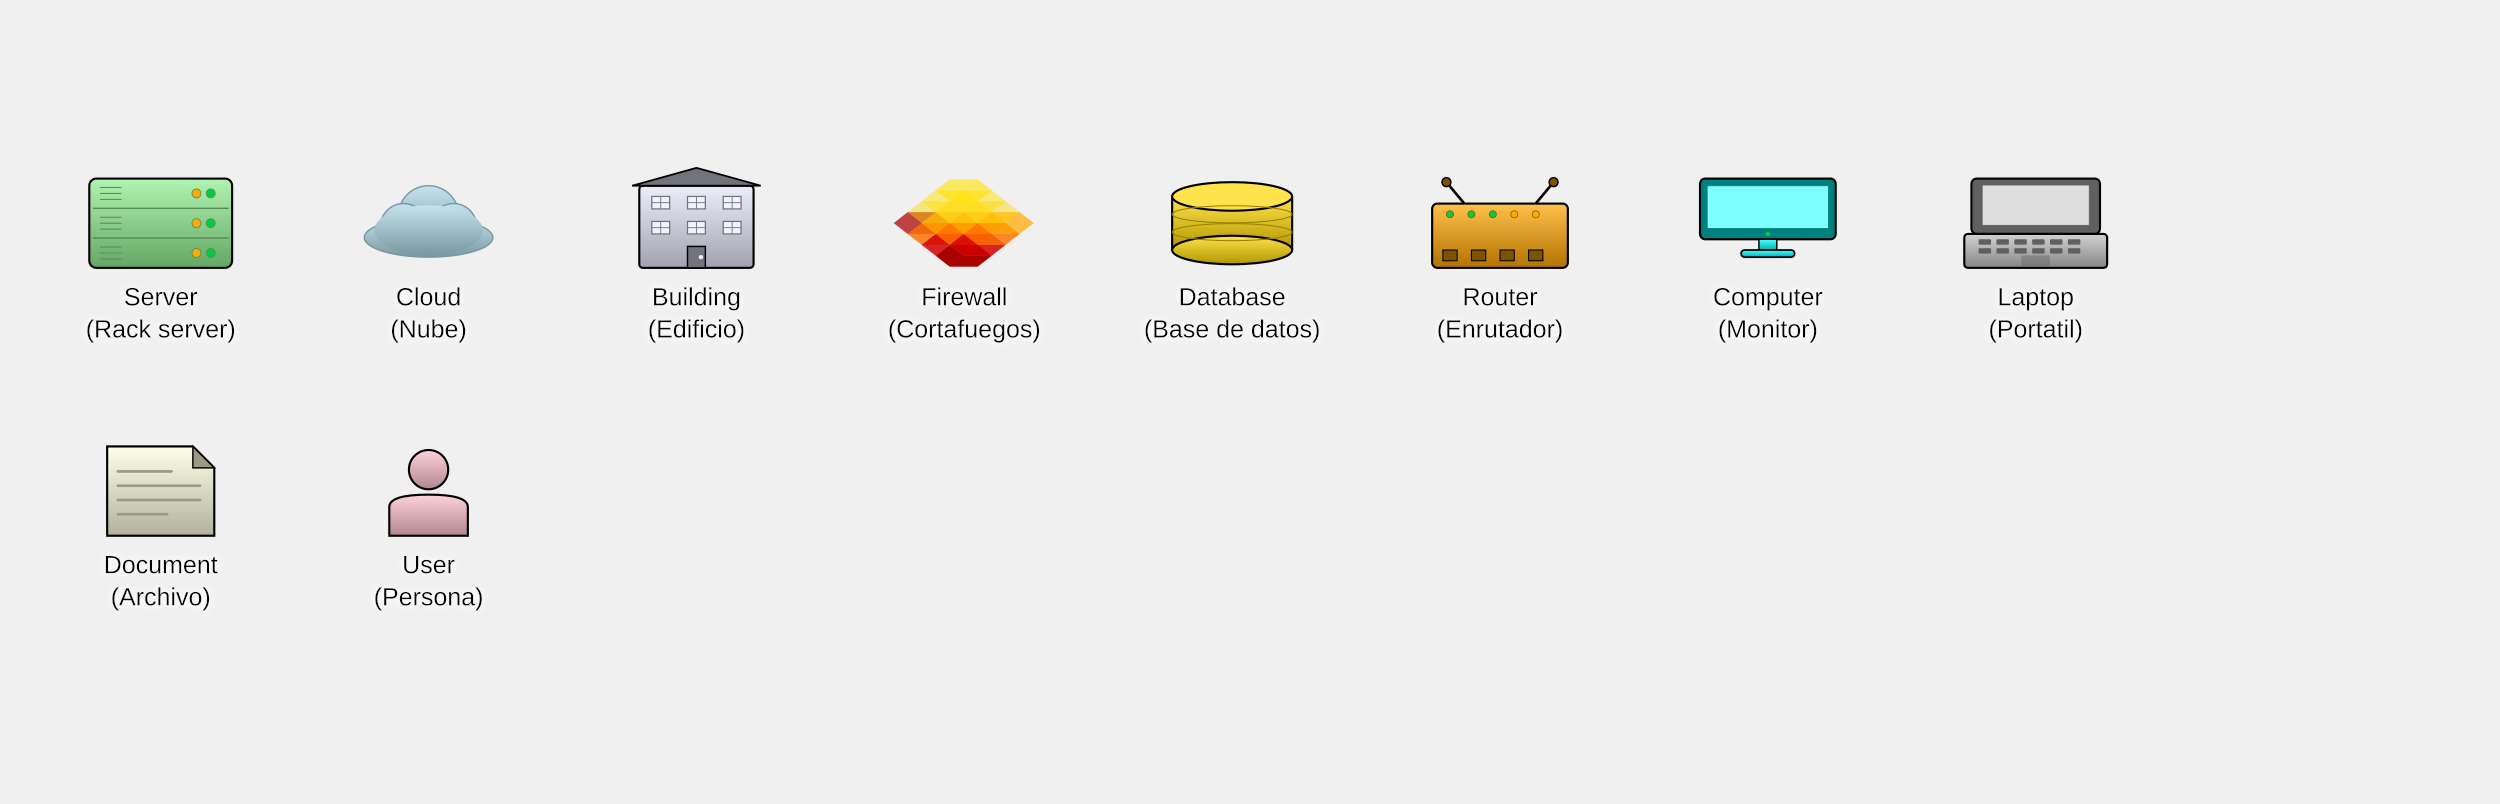
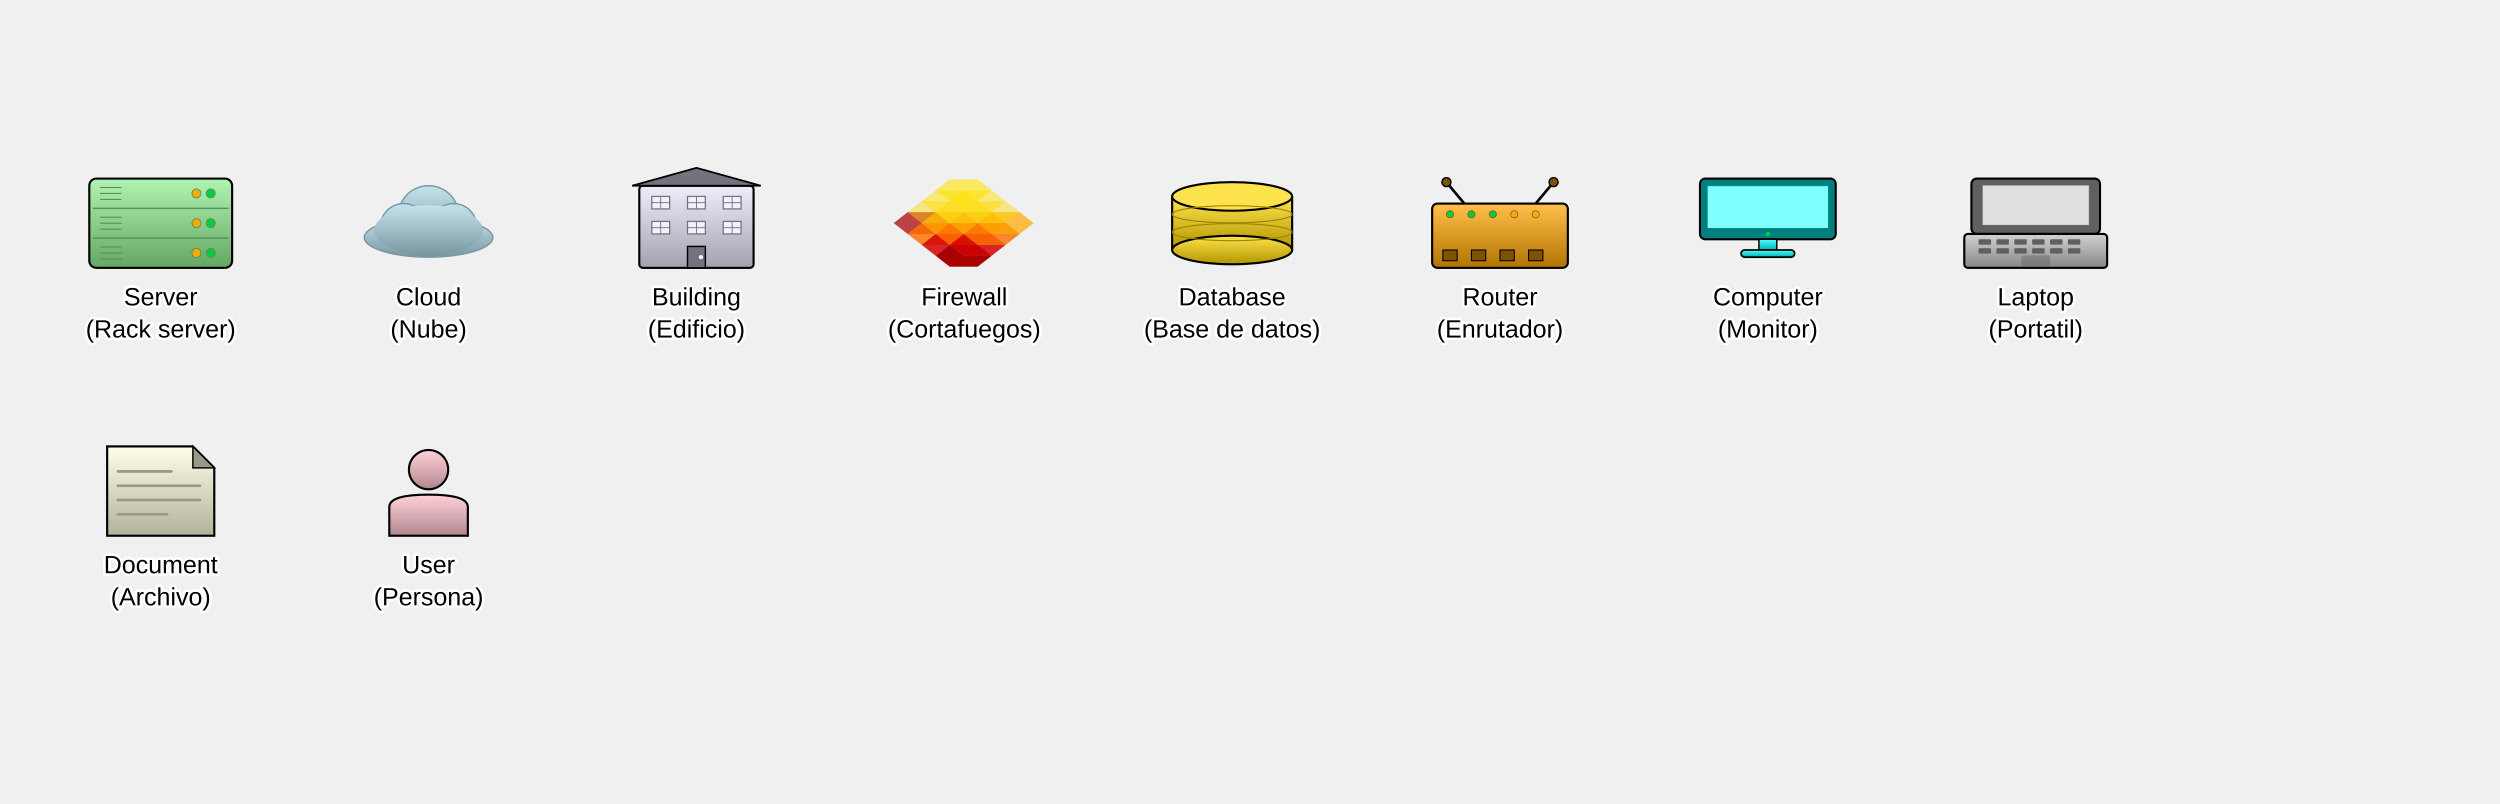
<svg xmlns="http://www.w3.org/2000/svg" baseProfile="full" height="450" version="1.1" viewBox="0,0,1400,450" width="1400">
  <defs>
+     <style type="text/css">text{paint-order:stroke;stroke:#ffffff;stroke-width:3px;stroke-linejoin:round;stroke-linecap:round}</style>
    <filter height="140%" id="text-glow" width="140%" x="-20%" y="-20%">
-       <feGaussianBlur in="SourceGraphic" result="blur" stdDeviation="2" />
-       <feFlood flood-color="white" flood-opacity="1" result="color" />
-       <feComposite in="color" in2="blur" operator="in" result="shadow" />
      <feMerge>
-         <feMergeNode in="shadow" />
-         <feMergeNode in="shadow" />
        <feMergeNode in="SourceGraphic" />
      </feMerge>
    </filter>
    <marker id="arrow-end" markerHeight="10" markerWidth="10" orient="auto" refX="10" refY="5">
      <path d="M 0 0 L 10 5 L 0 10 z" fill="black" />
    </marker>
    <marker id="arrow-start" markerHeight="10" markerWidth="10" orient="auto" refX="0" refY="5">
      <path d="M 10 0 L 0 5 L 10 10 z" fill="black" />
    </marker>
    <marker id="circle-start" markerHeight="2.4" markerUnits="userSpaceOnUse" markerWidth="2.4" orient="auto" refX="1.2" refY="1.2">
      <circle cx="1.2" cy="1.2" fill="black" r="1.2" />
    </marker>
    <marker id="circle-end" markerHeight="2.4" markerUnits="userSpaceOnUse" markerWidth="2.4" orient="auto" refX="1.2" refY="1.2">
      <circle cx="1.2" cy="1.2" fill="black" r="1.2" />
    </marker>
    <linearGradient id="gradient-server1" x1="0%" x2="0%" y1="0%" y2="100%">
      <stop offset="0%" stop-color="#b1f3b1" />
      <stop offset="100%" stop-color="#64a664" />
    </linearGradient>
    <linearGradient id="gradient-cloud1" x1="0%" x2="0%" y1="0%" y2="100%">
      <stop offset="0%" stop-color="#c5e3ed" />
      <stop offset="100%" stop-color="#7997a1" />
    </linearGradient>
    <linearGradient id="gradient-building1" x1="0%" x2="0%" y1="0%" y2="100%">
      <stop offset="0%" stop-color="#ededfb" />
      <stop offset="100%" stop-color="#a1a1af" />
    </linearGradient>
    <linearGradient id="gradient-database1" x1="0%" x2="0%" y1="0%" y2="100%">
      <stop offset="0%" stop-color="#ffe34c" />
      <stop offset="100%" stop-color="#b29600" />
    </linearGradient>
    <linearGradient id="gradient-router1" x1="0%" x2="0%" y1="0%" y2="100%">
      <stop offset="0%" stop-color="#ffc04c" />
      <stop offset="100%" stop-color="#b27300" />
    </linearGradient>
    <linearGradient id="gradient-computer1" x1="0%" x2="0%" y1="0%" y2="100%">
      <stop offset="0%" stop-color="#4cffff" />
      <stop offset="100%" stop-color="#00b2b2" />
    </linearGradient>
    <linearGradient id="gradient-laptop1" x1="0%" x2="0%" y1="0%" y2="100%">
      <stop offset="0%" stop-color="#d2d2d2" />
      <stop offset="100%" stop-color="#868686" />
    </linearGradient>
    <linearGradient id="gradient-document1" x1="0%" x2="0%" y1="0%" y2="100%">
      <stop offset="0%" stop-color="#ffffe9" />
      <stop offset="100%" stop-color="#b2b29c" />
    </linearGradient>
    <linearGradient id="gradient-user1" x1="0%" x2="0%" y1="0%" y2="100%">
      <stop offset="0%" stop-color="#ffd2da" />
      <stop offset="100%" stop-color="#b2868e" />
    </linearGradient>
  </defs>
  <g id="server1">
    <rect fill="url(#gradient-server1)" height="50" rx="4" ry="4" stroke="black" stroke-width="1.2" width="80" x="50" y="100" />
    <line stroke="#568e56" stroke-width="0.8" x1="52" x2="128" y1="116.667" y2="116.667" />
    <line stroke="#568e56" stroke-width="0.8" x1="52" x2="128" y1="133.333" y2="133.333" />
    <circle cx="118" cy="108.333" fill="#00cc44" r="2.5" stroke="#568e56" stroke-width="0.5" />
    <circle cx="110" cy="108.333" fill="#ffaa00" r="2.5" stroke="#568e56" stroke-width="0.5" />
    <circle cx="118" cy="125.0" fill="#00cc44" r="2.5" stroke="#568e56" stroke-width="0.5" />
    <circle cx="110" cy="125.0" fill="#ffaa00" r="2.5" stroke="#568e56" stroke-width="0.5" />
    <circle cx="118" cy="141.667" fill="#00cc44" r="2.5" stroke="#568e56" stroke-width="0.5" />
    <circle cx="110" cy="141.667" fill="#ffaa00" r="2.5" stroke="#568e56" stroke-width="0.5" />
    <line stroke="#568e56" stroke-width="0.6" x1="56" x2="68" y1="105.0" y2="105.0" />
    <line stroke="#568e56" stroke-width="0.6" x1="56" x2="68" y1="108.333" y2="108.333" />
    <line stroke="#568e56" stroke-width="0.6" x1="56" x2="68" y1="111.667" y2="111.667" />
    <line stroke="#568e56" stroke-width="0.6" x1="56" x2="68" y1="121.667" y2="121.667" />
    <line stroke="#568e56" stroke-width="0.6" x1="56" x2="68" y1="125.0" y2="125.0" />
    <line stroke="#568e56" stroke-width="0.6" x1="56" x2="68" y1="128.333" y2="128.333" />
    <line stroke="#568e56" stroke-width="0.6" x1="56" x2="68" y1="138.333" y2="138.333" />
    <line stroke="#568e56" stroke-width="0.6" x1="56" x2="68" y1="141.667" y2="141.667" />
    <line stroke="#568e56" stroke-width="0.6" x1="56" x2="68" y1="145.0" y2="145.0" />
  </g>
  <g id="cloud1">
    <ellipse cx="240.0" cy="133.0" fill="url(#gradient-cloud1)" rx="36.0" ry="11.0" stroke="#7997a1" stroke-width="0.8" />
    <circle cx="240.0" cy="121.0" fill="url(#gradient-cloud1)" r="17.0" stroke="#7997a1" stroke-width="0.8" />
    <circle cx="226.0" cy="127.0" fill="url(#gradient-cloud1)" r="13.0" stroke="#7997a1" stroke-width="0.8" />
    <circle cx="254.0" cy="127.0" fill="url(#gradient-cloud1)" r="13.0" stroke="#7997a1" stroke-width="0.8" />
    <ellipse cx="240.0" cy="129.0" fill="url(#gradient-cloud1)" rx="30.4" ry="14" stroke="none" />
  </g>
  <g id="building1">
    <rect fill="url(#gradient-building1)" height="46" rx="2" ry="2" stroke="black" stroke-width="1.2" width="64" x="358" y="104" />
    <polygon fill="#73737d" points="354,104 390.0,94 426,104" stroke="black" stroke-width="1.0" />
    <rect fill="#f2f2fc" height="7" stroke="#73737d" stroke-width="0.7" width="10" x="365" y="110" />
    <line stroke="#73737d" stroke-width="0.5" x1="370.0" x2="370.0" y1="110" y2="117" />
    <line stroke="#73737d" stroke-width="0.5" x1="365" x2="375" y1="113.5" y2="113.5" />
    <rect fill="#f2f2fc" height="7" stroke="#73737d" stroke-width="0.7" width="10" x="385" y="110" />
    <line stroke="#73737d" stroke-width="0.5" x1="390.0" x2="390.0" y1="110" y2="117" />
    <line stroke="#73737d" stroke-width="0.5" x1="385" x2="395" y1="113.5" y2="113.5" />
    <rect fill="#f2f2fc" height="7" stroke="#73737d" stroke-width="0.7" width="10" x="405" y="110" />
    <line stroke="#73737d" stroke-width="0.5" x1="410.0" x2="410.0" y1="110" y2="117" />
    <line stroke="#73737d" stroke-width="0.5" x1="405" x2="415" y1="113.5" y2="113.5" />
    <rect fill="#f2f2fc" height="7" stroke="#73737d" stroke-width="0.7" width="10" x="365" y="124" />
    <line stroke="#73737d" stroke-width="0.5" x1="370.0" x2="370.0" y1="124" y2="131" />
    <line stroke="#73737d" stroke-width="0.5" x1="365" x2="375" y1="127.5" y2="127.5" />
    <rect fill="#f2f2fc" height="7" stroke="#73737d" stroke-width="0.7" width="10" x="385" y="124" />
    <line stroke="#73737d" stroke-width="0.5" x1="390.0" x2="390.0" y1="124" y2="131" />
    <line stroke="#73737d" stroke-width="0.5" x1="385" x2="395" y1="127.5" y2="127.5" />
    <rect fill="#f2f2fc" height="7" stroke="#73737d" stroke-width="0.7" width="10" x="405" y="124" />
    <line stroke="#73737d" stroke-width="0.5" x1="410.0" x2="410.0" y1="124" y2="131" />
    <line stroke="#73737d" stroke-width="0.5" x1="405" x2="415" y1="127.5" y2="127.5" />
    <rect fill="#73737d" height="12" stroke="black" stroke-width="0.8" width="10" x="385.0" y="138" />
    <circle cx="392.5" cy="144.0" fill="#f2f2fc" r="1.2" />
  </g>
  <g id="firewall1">
    <g transform="translate(500,100) scale(1.568627,1.162791) translate(0,0)">
      <path d="m 211.514,221.098 -99.807,57.624 -99.807,-57.624 0,-115.248 99.807,-57.624 99.807,57.624 z" fill="#a90000" opacity="0.72" stroke="#cbcbcb" stroke-width="0.48" transform="matrix(0.0751447,0.02631765,-0.04338481,0.0455835,8.97,11.04)" />
      <path d="m 211.514,221.098 -99.807,57.624 -99.807,-57.624 0,-115.248 99.807,-57.624 99.807,57.624 z" fill="#ff7000" opacity="0.82" stroke="#cbcbcb" stroke-width="0.48" transform="matrix(0.0751447,0.02631765,-0.04338481,0.0455835,13.97,16.29)" />
      <path d="m 211.514,221.098 -99.807,57.624 -99.807,-57.624 0,-115.248 99.807,-57.624 99.807,57.624 z" fill="#ffa900" opacity="0.72" stroke="#cbcbcb" stroke-width="0.48" transform="matrix(0.0751447,0.02631765,-0.04338481,0.0455835,18.97,11.04)" />
      <path d="m 211.514,221.098 -99.807,57.624 -99.807,-57.624 0,-115.248 99.807,-57.624 99.807,57.624 z" fill="#d40000" opacity="0.85" stroke="#cbcbcb" stroke-width="0.48" transform="matrix(0.0751447,0.02631765,-0.04338481,0.0455835,18.97,21.54)" />
      <path d="m 211.514,221.098 -99.807,57.624 -99.807,-57.624 0,-115.248 99.807,-57.624 99.807,57.624 z" fill="#a90000" opacity="1.0" stroke="#cbcbcb" stroke-width="0.48" transform="matrix(0.0751447,0.02631765,-0.04338481,0.0455835,23.97,26.80)" />
      <path d="m 211.514,221.098 -99.807,57.624 -99.807,-57.624 0,-115.248 99.807,-57.624 99.807,57.624 z" fill="#ff7000" opacity="0.82" stroke="#cbcbcb" stroke-width="0.48" transform="matrix(0.0751447,0.02631765,-0.04338481,0.0455835,23.97,16.29)" />
      <path d="m 211.514,221.098 -99.807,57.624 -99.807,-57.624 0,-115.248 99.807,-57.624 99.807,57.624 z" fill="#ffa900" opacity="0.72" stroke="#cbcbcb" stroke-width="0.48" transform="matrix(0.0751447,0.02631765,-0.04338481,0.0455835,28.97,11.04)" />
      <path d="m 211.514,221.098 -99.807,57.624 -99.807,-57.624 0,-115.248 99.807,-57.624 99.807,57.624 z" fill="#d40000" opacity="0.85" stroke="#cbcbcb" stroke-width="0.48" transform="matrix(0.0751447,0.02631765,-0.04338481,0.0455835,28.97,21.54)" />
      <path d="m 211.514,221.098 -99.807,57.624 -99.807,-57.624 0,-115.248 99.807,-57.624 99.807,57.624 z" fill="#ff7000" opacity="0.82" stroke="#cbcbcb" stroke-width="0.48" transform="matrix(0.0751447,0.02631765,-0.04338481,0.0455835,33.97,16.29)" />
      <path d="m 211.514,221.098 -99.807,57.624 -99.807,-57.624 0,-115.248 99.807,-57.624 99.807,57.624 z" fill="#ffa900" opacity="0.72" stroke="#cbcbcb" stroke-width="0.48" transform="matrix(0.0751447,0.02631765,-0.04338481,0.0455835,38.97,11.04)" />
      <path d="m 211.514,221.098 -99.807,57.624 -99.807,-57.624 0,-115.248 99.807,-57.624 99.807,57.624 z" fill="#ffd400" opacity="0.45" stroke="#cbcbcb" stroke-width="0.48" transform="matrix(0.0751447,0.02631765,-0.04338481,0.0455835,13.97,5.78)" />
      <path d="m 211.514,221.098 -99.807,57.624 -99.807,-57.624 0,-115.248 99.807,-57.624 99.807,57.624 z" fill="#ffe200" opacity="0.5" stroke="#cbcbcb" stroke-width="0.48" transform="matrix(0.0751447,0.02631765,-0.04338481,0.0455835,18.97,0.53)" />
      <path d="m 211.514,221.098 -99.807,57.624 -99.807,-57.624 0,-115.248 99.807,-57.624 99.807,57.624 z" fill="#ffd400" opacity="0.45" stroke="#cbcbcb" stroke-width="0.48" transform="matrix(0.0751447,0.02631765,-0.04338481,0.0455835,23.97,5.78)" />
      <path d="m 211.514,221.098 -99.807,57.624 -99.807,-57.624 0,-115.248 99.807,-57.624 99.807,57.624 z" fill="#ffe200" opacity="0.6" stroke="#cbcbcb" stroke-width="0.48" transform="matrix(0.0751447,0.02631765,-0.04338481,0.0455835,23.97,-4.73)" />
      <path d="m 211.514,221.098 -99.807,57.624 -99.807,-57.624 0,-115.248 99.807,-57.624 99.807,57.624 z" fill="#ffe200" opacity="0.5" stroke="#cbcbcb" stroke-width="0.48" transform="matrix(0.0751447,0.02631765,-0.04338481,0.0455835,28.97,0.53)" />
      <path d="m 211.514,221.098 -99.807,57.624 -99.807,-57.624 0,-115.248 99.807,-57.624 99.807,57.624 z" fill="#ffd400" opacity="0.45" stroke="#cbcbcb" stroke-width="0.48" transform="matrix(0.0751447,0.02631765,-0.04338481,0.0455835,33.97,5.78)" />
    </g>
  </g>
  <g id="database1">
    <rect fill="url(#gradient-database1)" height="30" stroke="none" width="67.2" x="656.4" y="110" />
    <line stroke="black" stroke-width="1.2" x1="656.4" x2="656.4" y1="110" y2="140" />
    <line stroke="black" stroke-width="1.2" x1="723.6" x2="723.6" y1="110" y2="140" />
    <ellipse cx="690.0" cy="140" fill="url(#gradient-database1)" rx="33.6" ry="8" stroke="black" stroke-width="1.2" />
    <ellipse cx="690.0" cy="110" fill="#ffe34c" rx="33.6" ry="8" stroke="black" stroke-width="1.2" />
    <ellipse cx="690.0" cy="120.0" fill="none" rx="33.6" ry="4.8" stroke="#998100" stroke-width="0.6" />
    <ellipse cx="690.0" cy="130.0" fill="none" rx="33.6" ry="4.8" stroke="#998100" stroke-width="0.6" />
  </g>
  <g id="router1">
    <rect fill="url(#gradient-router1)" height="36" rx="3" ry="3" stroke="black" stroke-width="1.2" width="76" x="802" y="114" />
    <line stroke="black" stroke-width="1.5" x1="820" x2="810" y1="114" y2="102" />
    <circle cx="810" cy="102" fill="#7f5200" r="2.5" stroke="black" stroke-width="0.8" />
    <line stroke="black" stroke-width="1.5" x1="860" x2="870" y1="114" y2="102" />
    <circle cx="870" cy="102" fill="#7f5200" r="2.5" stroke="black" stroke-width="0.8" />
    <rect fill="#7f5200" height="6" stroke="black" stroke-width="0.6" width="8" x="808.0" y="140" />
    <rect fill="#7f5200" height="6" stroke="black" stroke-width="0.6" width="8" x="824.0" y="140" />
    <rect fill="#7f5200" height="6" stroke="black" stroke-width="0.6" width="8" x="840.0" y="140" />
    <rect fill="#7f5200" height="6" stroke="black" stroke-width="0.6" width="8" x="856.0" y="140" />
    <circle cx="812" cy="120" fill="#00cc44" r="2" stroke="#7f5200" stroke-width="0.4" />
    <circle cx="824" cy="120" fill="#00cc44" r="2" stroke="#7f5200" stroke-width="0.4" />
    <circle cx="836" cy="120" fill="#00cc44" r="2" stroke="#7f5200" stroke-width="0.4" />
    <circle cx="848" cy="120" fill="#ffaa00" r="2" stroke="#7f5200" stroke-width="0.4" />
    <circle cx="860" cy="120" fill="#ffaa00" r="2" stroke="#7f5200" stroke-width="0.4" />
  </g>
  <g id="computer1">
    <rect fill="#007f7f" height="34.0" rx="3" ry="3" stroke="black" stroke-width="1.2" width="76" x="952" y="100" />
    <rect fill="#7fffff" height="24.0" stroke="#007f7f" stroke-width="0.5" width="68" x="956" y="104" />
    <rect fill="url(#gradient-computer1)" height="6" stroke="black" stroke-width="0.8" width="10" x="985.0" y="134.0" />
    <rect fill="url(#gradient-computer1)" height="4" rx="2" ry="2" stroke="black" stroke-width="1.0" width="30" x="975.0" y="140.0" />
    <circle cx="990.0" cy="131.0" fill="#00cc44" r="1.5" stroke="#007f7f" stroke-width="0.4" />
  </g>
  <g id="laptop1">
    <rect fill="#606060" height="31.0" rx="3" ry="3" stroke="black" stroke-width="1.2" width="72" x="1104" y="100" />
    <rect fill="#dfdfdf" height="22.6" stroke="#606060" stroke-width="0.5" width="60" x="1110" y="103.6" />
    <rect fill="url(#gradient-laptop1)" height="19.0" rx="2" ry="2" stroke="black" stroke-width="1.2" width="80" x="1100" y="131.0" />
    <rect fill="#606060" height="3" rx="0.5" ry="0.5" stroke="none" width="7" x="1108" y="134.0" />
    <rect fill="#606060" height="3" rx="0.5" ry="0.5" stroke="none" width="7" x="1118" y="134.0" />
    <rect fill="#606060" height="3" rx="0.5" ry="0.5" stroke="none" width="7" x="1128" y="134.0" />
    <rect fill="#606060" height="3" rx="0.5" ry="0.5" stroke="none" width="7" x="1138" y="134.0" />
    <rect fill="#606060" height="3" rx="0.5" ry="0.5" stroke="none" width="7" x="1148" y="134.0" />
    <rect fill="#606060" height="3" rx="0.5" ry="0.5" stroke="none" width="7" x="1158" y="134.0" />
    <rect fill="#606060" height="3" rx="0.5" ry="0.5" stroke="none" width="7" x="1108" y="139.0" />
    <rect fill="#606060" height="3" rx="0.5" ry="0.5" stroke="none" width="7" x="1118" y="139.0" />
    <rect fill="#606060" height="3" rx="0.5" ry="0.5" stroke="none" width="7" x="1128" y="139.0" />
    <rect fill="#606060" height="3" rx="0.5" ry="0.5" stroke="none" width="7" x="1138" y="139.0" />
    <rect fill="#606060" height="3" rx="0.5" ry="0.5" stroke="none" width="7" x="1148" y="139.0" />
    <rect fill="#606060" height="3" rx="0.5" ry="0.5" stroke="none" width="7" x="1158" y="139.0" />
    <rect fill="#606060" height="6" opacity="0.4" rx="1" ry="1" stroke="none" width="16" x="1132.0" y="143.0" />
  </g>
  <g id="document1">
    <polygon fill="url(#gradient-document1)" points="60,250 108,250 120,262 120,300 60,300" stroke="black" stroke-width="1.2" />
    <polygon fill="#999986" points="108,250 120,262 108,262" stroke="black" stroke-width="0.8" />
    <line stroke="#999986" stroke-linecap="round" stroke-width="1.5" x1="66" x2="96" y1="264" y2="264" />
    <line stroke="#999986" stroke-linecap="round" stroke-width="1.5" x1="66" x2="112" y1="272" y2="272" />
    <line stroke="#999986" stroke-linecap="round" stroke-width="1.5" x1="66" x2="112" y1="280" y2="280" />
    <line stroke="#999986" stroke-linecap="round" stroke-width="1.5" x1="66" x2="93.6" y1="288" y2="288" />
  </g>
  <g id="user1">
    <circle cx="240.0" cy="263.0" fill="url(#gradient-user1)" r="11.0" stroke="black" stroke-width="1.2" />
    <path d="M 218.0,300 L 218.0,283.9 Q 218.0,277.0 240.0,277.0 Q 262.0,277.0 262.0,283.9 L 262.0,300 Z" fill="url(#gradient-user1)" stroke="black" stroke-width="1.2" />
  </g>
  <text fill="black" filter="url(#text-glow)" font-family="Arial, sans-serif" font-size="14px" text-anchor="middle" x="90.0" y="171.0">Server</text>
  <text fill="black" filter="url(#text-glow)" font-family="Arial, sans-serif" font-size="14px" text-anchor="middle" x="90.0" y="189.0">(Rack server)</text>
  <text fill="black" filter="url(#text-glow)" font-family="Arial, sans-serif" font-size="14px" text-anchor="middle" x="240.0" y="171.0">Cloud</text>
  <text fill="black" filter="url(#text-glow)" font-family="Arial, sans-serif" font-size="14px" text-anchor="middle" x="240.0" y="189.0">(Nube)</text>
  <text fill="black" filter="url(#text-glow)" font-family="Arial, sans-serif" font-size="14px" text-anchor="middle" x="390.0" y="171.0">Building</text>
  <text fill="black" filter="url(#text-glow)" font-family="Arial, sans-serif" font-size="14px" text-anchor="middle" x="390.0" y="189.0">(Edificio)</text>
  <text fill="black" filter="url(#text-glow)" font-family="Arial, sans-serif" font-size="14px" text-anchor="middle" x="540.0" y="171.0">Firewall</text>
  <text fill="black" filter="url(#text-glow)" font-family="Arial, sans-serif" font-size="14px" text-anchor="middle" x="540.0" y="189.0">(Cortafuegos)</text>
  <text fill="black" filter="url(#text-glow)" font-family="Arial, sans-serif" font-size="14px" text-anchor="middle" x="690.0" y="171.0">Database</text>
  <text fill="black" filter="url(#text-glow)" font-family="Arial, sans-serif" font-size="14px" text-anchor="middle" x="690.0" y="189.0">(Base de datos)</text>
  <text fill="black" filter="url(#text-glow)" font-family="Arial, sans-serif" font-size="14px" text-anchor="middle" x="840.0" y="171.0">Router</text>
  <text fill="black" filter="url(#text-glow)" font-family="Arial, sans-serif" font-size="14px" text-anchor="middle" x="840.0" y="189.0">(Enrutador)</text>
  <text fill="black" filter="url(#text-glow)" font-family="Arial, sans-serif" font-size="14px" text-anchor="middle" x="990.0" y="171.0">Computer</text>
  <text fill="black" filter="url(#text-glow)" font-family="Arial, sans-serif" font-size="14px" text-anchor="middle" x="990.0" y="189.0">(Monitor)</text>
  <text fill="black" filter="url(#text-glow)" font-family="Arial, sans-serif" font-size="14px" text-anchor="middle" x="1140.0" y="171.0">Laptop</text>
  <text fill="black" filter="url(#text-glow)" font-family="Arial, sans-serif" font-size="14px" text-anchor="middle" x="1140.0" y="189.0">(Portatil)</text>
  <text fill="black" filter="url(#text-glow)" font-family="Arial, sans-serif" font-size="14px" text-anchor="middle" x="90.0" y="321.0">Document</text>
  <text fill="black" filter="url(#text-glow)" font-family="Arial, sans-serif" font-size="14px" text-anchor="middle" x="90.0" y="339.0">(Archivo)</text>
  <text fill="black" filter="url(#text-glow)" font-family="Arial, sans-serif" font-size="14px" text-anchor="middle" x="240.0" y="321.0">User</text>
  <text fill="black" filter="url(#text-glow)" font-family="Arial, sans-serif" font-size="14px" text-anchor="middle" x="240.0" y="339.0">(Persona)</text>
</svg>
